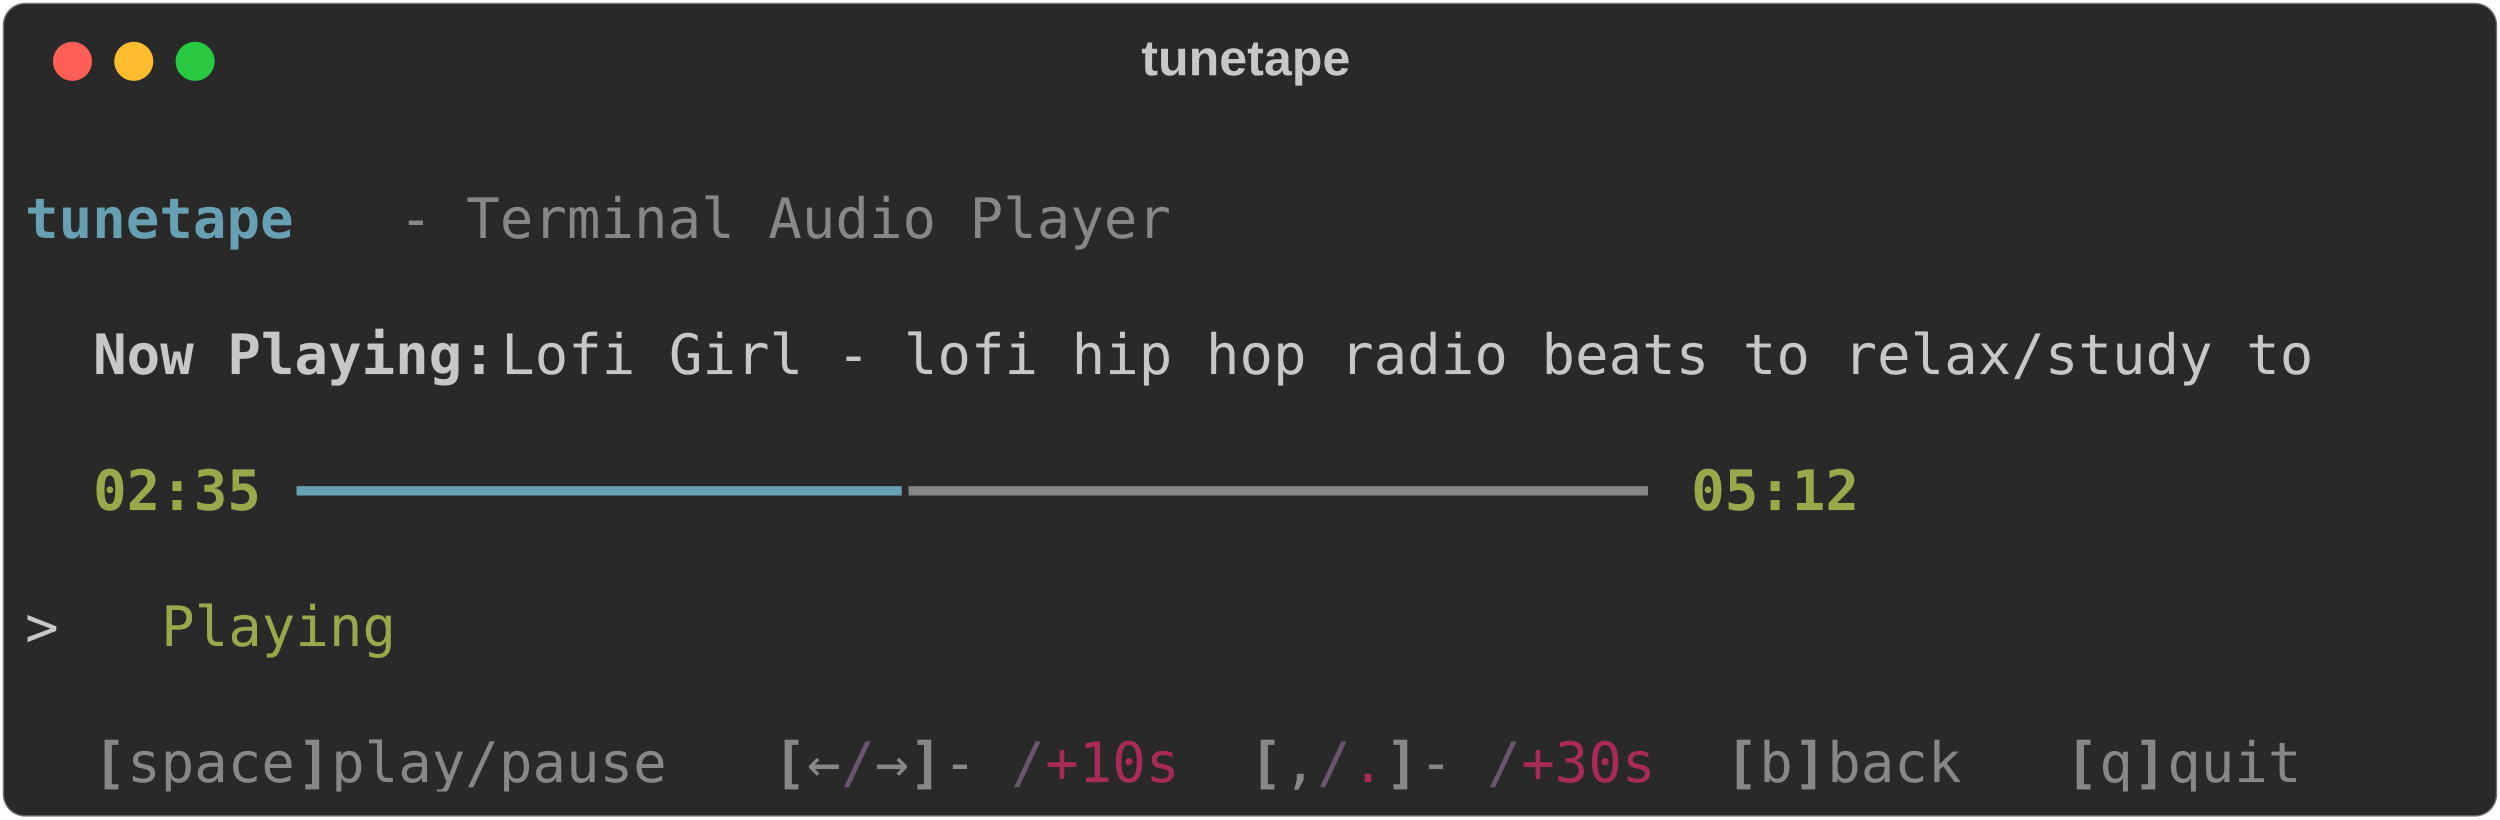
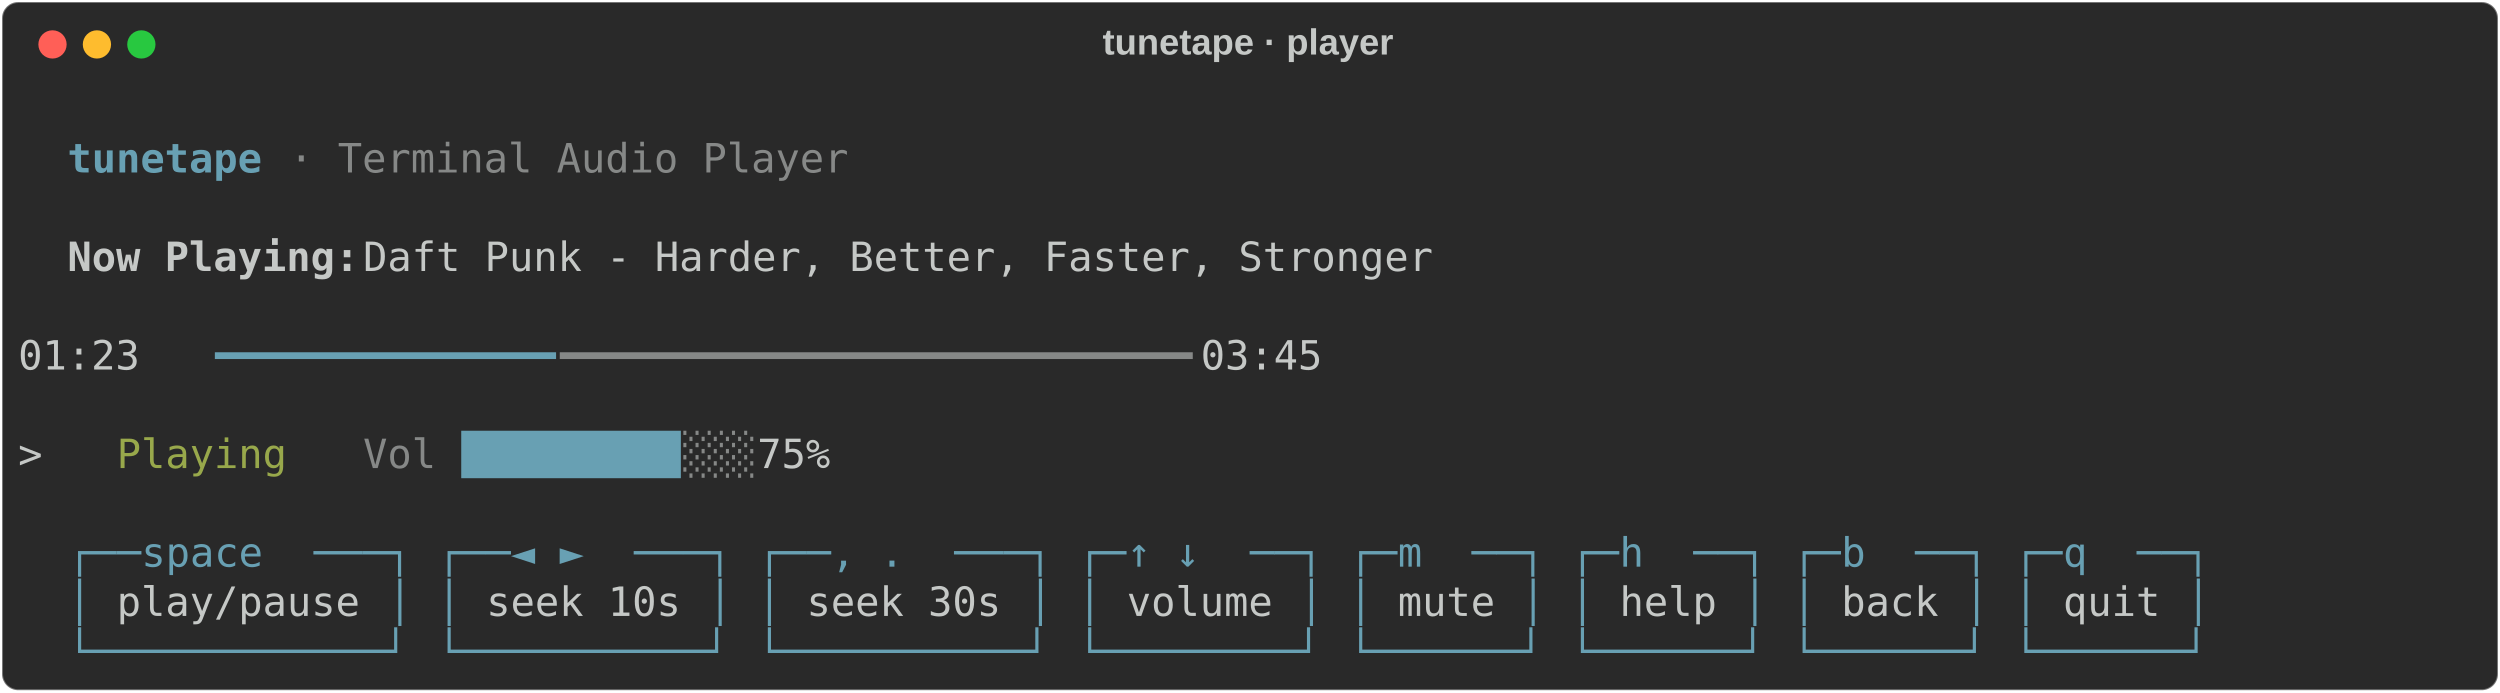
- <svg xmlns="http://www.w3.org/2000/svg" class="rich-terminal" viewBox="0 0 897 294.0">
+ <svg xmlns="http://www.w3.org/2000/svg" class="rich-terminal" viewBox="0 0 1238 342.8">
  <style>

    @font-face {
        font-family: "Fira Code";
        src: local("FiraCode-Regular"),
                url("https://cdnjs.cloudflare.com/ajax/libs/firacode/6.2.0/woff2/FiraCode-Regular.woff2") format("woff2"),
                url("https://cdnjs.cloudflare.com/ajax/libs/firacode/6.2.0/woff/FiraCode-Regular.woff") format("woff");
        font-style: normal;
        font-weight: 400;
    }
    @font-face {
        font-family: "Fira Code";
        src: local("FiraCode-Bold"),
                url("https://cdnjs.cloudflare.com/ajax/libs/firacode/6.2.0/woff2/FiraCode-Bold.woff2") format("woff2"),
                url("https://cdnjs.cloudflare.com/ajax/libs/firacode/6.2.0/woff/FiraCode-Bold.woff") format("woff");
        font-style: bold;
        font-weight: 700;
    }

-     .terminal-1990018978-matrix {
+     .terminal-4106168607-matrix {
        font-family: Fira Code, monospace;
        font-size: 20px;
        line-height: 24.4px;
        font-variant-east-asian: full-width;
    }

-     .terminal-1990018978-title {
+     .terminal-4106168607-title {
        font-size: 18px;
        font-weight: bold;
        font-family: arial;
    }

-     .terminal-1990018978-r1 { fill: #c5c8c6 }
- .terminal-1990018978-r2 { fill: #68a0b3;font-weight: bold }
- .terminal-1990018978-r3 { fill: #868887 }
- .terminal-1990018978-r4 { fill: #c5c8c6;font-weight: bold }
- .terminal-1990018978-r5 { fill: #98a84b;font-weight: bold }
- .terminal-1990018978-r6 { fill: #68a0b3 }
- .terminal-1990018978-r7 { fill: #98a84b }
- .terminal-1990018978-r8 { fill: #868887;font-weight: bold }
- .terminal-1990018978-r9 { fill: #6b546f }
- .terminal-1990018978-r10 { fill: #a92a59 }
+     .terminal-4106168607-r1 { fill: #c5c8c6 }
+ .terminal-4106168607-r2 { fill: #68a0b3;font-weight: bold }
+ .terminal-4106168607-r3 { fill: #868887 }
+ .terminal-4106168607-r4 { fill: #c5c8c6;font-weight: bold }
+ .terminal-4106168607-r5 { fill: #68a0b3 }
+ .terminal-4106168607-r6 { fill: #98a84b }
    </style>
  <defs>
-     <clipPath id="terminal-1990018978-clip-terminal">
-       <rect x="0" y="0" width="877.4" height="243.0" />
+     <clipPath id="terminal-4106168607-clip-terminal">
+       <rect x="0" y="0" width="1219.0" height="291.8" />
    </clipPath>
-     <clipPath id="terminal-1990018978-line-0">
-       <rect x="0" y="1.5" width="878.4" height="24.65" />
+     <clipPath id="terminal-4106168607-line-0">
+       <rect x="0" y="1.5" width="1220" height="24.65" />
    </clipPath>
-     <clipPath id="terminal-1990018978-line-1">
-       <rect x="0" y="25.9" width="878.4" height="24.65" />
+     <clipPath id="terminal-4106168607-line-1">
+       <rect x="0" y="25.9" width="1220" height="24.65" />
    </clipPath>
-     <clipPath id="terminal-1990018978-line-2">
-       <rect x="0" y="50.3" width="878.4" height="24.65" />
+     <clipPath id="terminal-4106168607-line-2">
+       <rect x="0" y="50.3" width="1220" height="24.65" />
    </clipPath>
-     <clipPath id="terminal-1990018978-line-3">
-       <rect x="0" y="74.7" width="878.4" height="24.65" />
+     <clipPath id="terminal-4106168607-line-3">
+       <rect x="0" y="74.7" width="1220" height="24.65" />
    </clipPath>
-     <clipPath id="terminal-1990018978-line-4">
-       <rect x="0" y="99.1" width="878.4" height="24.65" />
+     <clipPath id="terminal-4106168607-line-4">
+       <rect x="0" y="99.1" width="1220" height="24.65" />
    </clipPath>
-     <clipPath id="terminal-1990018978-line-5">
-       <rect x="0" y="123.5" width="878.4" height="24.65" />
+     <clipPath id="terminal-4106168607-line-5">
+       <rect x="0" y="123.5" width="1220" height="24.65" />
    </clipPath>
-     <clipPath id="terminal-1990018978-line-6">
-       <rect x="0" y="147.9" width="878.4" height="24.65" />
+     <clipPath id="terminal-4106168607-line-6">
+       <rect x="0" y="147.9" width="1220" height="24.65" />
    </clipPath>
-     <clipPath id="terminal-1990018978-line-7">
-       <rect x="0" y="172.3" width="878.4" height="24.65" />
+     <clipPath id="terminal-4106168607-line-7">
+       <rect x="0" y="172.3" width="1220" height="24.65" />
    </clipPath>
-     <clipPath id="terminal-1990018978-line-8">
-       <rect x="0" y="196.7" width="878.4" height="24.65" />
+     <clipPath id="terminal-4106168607-line-8">
+       <rect x="0" y="196.7" width="1220" height="24.65" />
+     </clipPath>
+     <clipPath id="terminal-4106168607-line-9">
+       <rect x="0" y="221.1" width="1220" height="24.65" />
+     </clipPath>
+     <clipPath id="terminal-4106168607-line-10">
+       <rect x="0" y="245.5" width="1220" height="24.65" />
    </clipPath>
  </defs>
-   <rect fill="#292929" stroke="rgba(255,255,255,0.35)" stroke-width="1" x="1" y="1" width="895" height="292" rx="8" />
-   <text class="terminal-1990018978-title" fill="#c5c8c6" text-anchor="middle" x="447" y="27">tunetape</text>
+   <rect fill="#292929" stroke="rgba(255,255,255,0.35)" stroke-width="1" x="1" y="1" width="1236" height="340.8" rx="8" />
+   <text class="terminal-4106168607-title" fill="#c5c8c6" text-anchor="middle" x="618" y="27">tunetape · player</text>
  <g transform="translate(26,22)">
    <circle cx="0" cy="0" r="7" fill="#ff5f57" />
    <circle cx="22" cy="0" r="7" fill="#febc2e" />
    <circle cx="44" cy="0" r="7" fill="#28c840" />
  </g>
-   <g transform="translate(9, 41)" clip-path="url(#terminal-1990018978-clip-terminal)">
-     <g class="terminal-1990018978-matrix">
-       <text class="terminal-1990018978-r1" x="878.4" y="20" textLength="12.2" clip-path="url(#terminal-1990018978-line-0)">
+   <g transform="translate(9, 41)" clip-path="url(#terminal-4106168607-clip-terminal)">
+     <g class="terminal-4106168607-matrix">
+       <text class="terminal-4106168607-r1" x="1220" y="20" textLength="12.2" clip-path="url(#terminal-4106168607-line-0)">
</text>
-       <text class="terminal-1990018978-r2" x="0" y="44.4" textLength="122" clip-path="url(#terminal-1990018978-line-1)">  tunetape</text>
-       <text class="terminal-1990018978-r3" x="134.2" y="44.4" textLength="280.6" clip-path="url(#terminal-1990018978-line-1)">- Terminal Audio Player</text>
-       <text class="terminal-1990018978-r1" x="878.4" y="44.4" textLength="12.2" clip-path="url(#terminal-1990018978-line-1)">
+       <text class="terminal-4106168607-r2" x="24.4" y="44.4" textLength="97.6" clip-path="url(#terminal-4106168607-line-1)">tunetape</text>
+       <text class="terminal-4106168607-r3" x="134.2" y="44.4" textLength="280.6" clip-path="url(#terminal-4106168607-line-1)">· Terminal Audio Player</text>
+       <text class="terminal-4106168607-r1" x="1220" y="44.4" textLength="12.2" clip-path="url(#terminal-4106168607-line-1)">
</text>
-       <text class="terminal-1990018978-r1" x="878.4" y="68.8" textLength="12.2" clip-path="url(#terminal-1990018978-line-2)">
+       <text class="terminal-4106168607-r1" x="1220" y="68.8" textLength="12.2" clip-path="url(#terminal-4106168607-line-2)">
</text>
-       <text class="terminal-1990018978-r4" x="24.4" y="93.2" textLength="146.4" clip-path="url(#terminal-1990018978-line-3)">Now Playing:</text>
-       <text class="terminal-1990018978-r1" x="170.8" y="93.2" textLength="671" clip-path="url(#terminal-1990018978-line-3)"> Lofi Girl - lofi hip hop radio beats to relax/study to</text>
-       <text class="terminal-1990018978-r1" x="878.4" y="93.2" textLength="12.2" clip-path="url(#terminal-1990018978-line-3)">
+       <text class="terminal-4106168607-r4" x="24.4" y="93.2" textLength="146.4" clip-path="url(#terminal-4106168607-line-3)">Now Playing:</text>
+       <text class="terminal-4106168607-r1" x="170.8" y="93.2" textLength="549" clip-path="url(#terminal-4106168607-line-3)"> Daft Punk - Harder, Better, Faster, Stronger</text>
+       <text class="terminal-4106168607-r1" x="1220" y="93.2" textLength="12.2" clip-path="url(#terminal-4106168607-line-3)">
</text>
-       <text class="terminal-1990018978-r1" x="878.4" y="117.6" textLength="12.2" clip-path="url(#terminal-1990018978-line-4)">
+       <text class="terminal-4106168607-r1" x="1220" y="117.6" textLength="12.2" clip-path="url(#terminal-4106168607-line-4)">
</text>
-       <text class="terminal-1990018978-r5" x="24.4" y="142" textLength="61" clip-path="url(#terminal-1990018978-line-5)">02:35</text>
-       <text class="terminal-1990018978-r6" x="97.6" y="142" textLength="219.6" clip-path="url(#terminal-1990018978-line-5)">━━━━━━━━━━━━━━━━━━</text>
-       <text class="terminal-1990018978-r3" x="317.2" y="142" textLength="268.4" clip-path="url(#terminal-1990018978-line-5)">━━━━━━━━━━━━━━━━━━━━━━</text>
-       <text class="terminal-1990018978-r5" x="597.8" y="142" textLength="61" clip-path="url(#terminal-1990018978-line-5)">05:12</text>
-       <text class="terminal-1990018978-r1" x="878.4" y="142" textLength="12.2" clip-path="url(#terminal-1990018978-line-5)">
+       <text class="terminal-4106168607-r1" x="0" y="142" textLength="97.6" clip-path="url(#terminal-4106168607-line-5)">  01:23 </text>
+       <text class="terminal-4106168607-r5" x="97.6" y="142" textLength="170.8" clip-path="url(#terminal-4106168607-line-5)">━━━━━━━━━━━━━━</text>
+       <text class="terminal-4106168607-r3" x="268.4" y="142" textLength="317.2" clip-path="url(#terminal-4106168607-line-5)">━━━━━━━━━━━━━━━━━━━━━━━━━━</text>
+       <text class="terminal-4106168607-r1" x="585.6" y="142" textLength="73.2" clip-path="url(#terminal-4106168607-line-5)"> 03:45</text>
+       <text class="terminal-4106168607-r1" x="1220" y="142" textLength="12.2" clip-path="url(#terminal-4106168607-line-5)">
</text>
-       <text class="terminal-1990018978-r1" x="878.4" y="166.4" textLength="12.2" clip-path="url(#terminal-1990018978-line-6)">
+       <text class="terminal-4106168607-r1" x="1220" y="166.4" textLength="12.2" clip-path="url(#terminal-4106168607-line-6)">
</text>
-       <text class="terminal-1990018978-r1" x="0" y="190.8" textLength="48.8" clip-path="url(#terminal-1990018978-line-7)">  &gt; </text>
-       <text class="terminal-1990018978-r7" x="48.8" y="190.8" textLength="85.4" clip-path="url(#terminal-1990018978-line-7)">Playing</text>
-       <text class="terminal-1990018978-r1" x="878.4" y="190.8" textLength="12.2" clip-path="url(#terminal-1990018978-line-7)">
+       <text class="terminal-4106168607-r1" x="0" y="190.8" textLength="48.8" clip-path="url(#terminal-4106168607-line-7)">  &gt; </text>
+       <text class="terminal-4106168607-r6" x="48.8" y="190.8" textLength="85.4" clip-path="url(#terminal-4106168607-line-7)">Playing</text>
+       <text class="terminal-4106168607-r3" x="170.8" y="190.8" textLength="36.6" clip-path="url(#terminal-4106168607-line-7)">Vol</text>
+       <text class="terminal-4106168607-r5" x="219.6" y="190.8" textLength="109.8" clip-path="url(#terminal-4106168607-line-7)">█████████</text>
+       <text class="terminal-4106168607-r3" x="329.4" y="190.8" textLength="36.6" clip-path="url(#terminal-4106168607-line-7)">░░░</text>
+       <text class="terminal-4106168607-r1" x="366" y="190.8" textLength="48.8" clip-path="url(#terminal-4106168607-line-7)"> 75%</text>
+       <text class="terminal-4106168607-r1" x="1220" y="190.8" textLength="12.2" clip-path="url(#terminal-4106168607-line-7)">
</text>
-       <text class="terminal-1990018978-r1" x="878.4" y="215.2" textLength="12.2" clip-path="url(#terminal-1990018978-line-8)">
+       <text class="terminal-4106168607-r1" x="1220" y="215.2" textLength="12.2" clip-path="url(#terminal-4106168607-line-8)">
</text>
-       <text class="terminal-1990018978-r8" x="24.4" y="239.6" textLength="12.2" clip-path="url(#terminal-1990018978-line-9)">[</text>
-       <text class="terminal-1990018978-r3" x="36.6" y="239.6" textLength="61" clip-path="url(#terminal-1990018978-line-9)">space</text>
-       <text class="terminal-1990018978-r8" x="97.6" y="239.6" textLength="12.2" clip-path="url(#terminal-1990018978-line-9)">]</text>
-       <text class="terminal-1990018978-r3" x="109.8" y="239.6" textLength="158.6" clip-path="url(#terminal-1990018978-line-9)"> play/pause  </text>
-       <text class="terminal-1990018978-r8" x="268.4" y="239.6" textLength="12.2" clip-path="url(#terminal-1990018978-line-9)">[</text>
-       <text class="terminal-1990018978-r3" x="280.6" y="239.6" textLength="12.2" clip-path="url(#terminal-1990018978-line-9)">←</text>
-       <text class="terminal-1990018978-r9" x="292.8" y="239.6" textLength="12.2" clip-path="url(#terminal-1990018978-line-9)">/</text>
-       <text class="terminal-1990018978-r3" x="305" y="239.6" textLength="12.2" clip-path="url(#terminal-1990018978-line-9)">→</text>
-       <text class="terminal-1990018978-r8" x="317.2" y="239.6" textLength="12.2" clip-path="url(#terminal-1990018978-line-9)">]</text>
-       <text class="terminal-1990018978-r3" x="329.4" y="239.6" textLength="24.4" clip-path="url(#terminal-1990018978-line-9)"> -</text>
-       <text class="terminal-1990018978-r9" x="353.8" y="239.6" textLength="12.2" clip-path="url(#terminal-1990018978-line-9)">/</text>
-       <text class="terminal-1990018978-r10" x="366" y="239.6" textLength="48.8" clip-path="url(#terminal-1990018978-line-9)">+10s</text>
-       <text class="terminal-1990018978-r8" x="439.2" y="239.6" textLength="12.2" clip-path="url(#terminal-1990018978-line-9)">[</text>
-       <text class="terminal-1990018978-r3" x="451.4" y="239.6" textLength="12.2" clip-path="url(#terminal-1990018978-line-9)">,</text>
-       <text class="terminal-1990018978-r9" x="463.6" y="239.6" textLength="12.2" clip-path="url(#terminal-1990018978-line-9)">/</text>
-       <text class="terminal-1990018978-r10" x="475.8" y="239.6" textLength="12.2" clip-path="url(#terminal-1990018978-line-9)">.</text>
-       <text class="terminal-1990018978-r8" x="488" y="239.6" textLength="12.2" clip-path="url(#terminal-1990018978-line-9)">]</text>
-       <text class="terminal-1990018978-r3" x="500.2" y="239.6" textLength="24.4" clip-path="url(#terminal-1990018978-line-9)"> -</text>
-       <text class="terminal-1990018978-r9" x="524.6" y="239.6" textLength="12.2" clip-path="url(#terminal-1990018978-line-9)">/</text>
-       <text class="terminal-1990018978-r10" x="536.8" y="239.6" textLength="48.8" clip-path="url(#terminal-1990018978-line-9)">+30s</text>
-       <text class="terminal-1990018978-r8" x="610" y="239.6" textLength="12.2" clip-path="url(#terminal-1990018978-line-9)">[</text>
-       <text class="terminal-1990018978-r3" x="622.2" y="239.6" textLength="12.2" clip-path="url(#terminal-1990018978-line-9)">b</text>
-       <text class="terminal-1990018978-r8" x="634.4" y="239.6" textLength="12.2" clip-path="url(#terminal-1990018978-line-9)">]</text>
-       <text class="terminal-1990018978-r3" x="646.6" y="239.6" textLength="85.4" clip-path="url(#terminal-1990018978-line-9)"> back  </text>
-       <text class="terminal-1990018978-r8" x="732" y="239.6" textLength="12.2" clip-path="url(#terminal-1990018978-line-9)">[</text>
-       <text class="terminal-1990018978-r3" x="744.2" y="239.6" textLength="12.2" clip-path="url(#terminal-1990018978-line-9)">q</text>
-       <text class="terminal-1990018978-r8" x="756.4" y="239.6" textLength="12.2" clip-path="url(#terminal-1990018978-line-9)">]</text>
-       <text class="terminal-1990018978-r3" x="768.6" y="239.6" textLength="61" clip-path="url(#terminal-1990018978-line-9)"> quit</text>
-       <text class="terminal-1990018978-r1" x="878.4" y="239.6" textLength="12.2" clip-path="url(#terminal-1990018978-line-9)">
+       <text class="terminal-4106168607-r5" x="24.4" y="239.6" textLength="24.4" clip-path="url(#terminal-4106168607-line-9)">┌─</text>
+       <text class="terminal-4106168607-r5" x="48.8" y="239.6" textLength="12.2" clip-path="url(#terminal-4106168607-line-9)">─</text>
+       <text class="terminal-4106168607-r5" x="61" y="239.6" textLength="85.4" clip-path="url(#terminal-4106168607-line-9)"> space </text>
+       <text class="terminal-4106168607-r5" x="146.4" y="239.6" textLength="24.4" clip-path="url(#terminal-4106168607-line-9)">──</text>
+       <text class="terminal-4106168607-r5" x="170.8" y="239.6" textLength="24.4" clip-path="url(#terminal-4106168607-line-9)">─┐</text>
+       <text class="terminal-4106168607-r5" x="207.4" y="239.6" textLength="24.4" clip-path="url(#terminal-4106168607-line-9)">┌─</text>
+       <text class="terminal-4106168607-r5" x="231.8" y="239.6" textLength="12.2" clip-path="url(#terminal-4106168607-line-9)">─</text>
+       <text class="terminal-4106168607-r5" x="244" y="239.6" textLength="61" clip-path="url(#terminal-4106168607-line-9)"> ◄ ► </text>
+       <text class="terminal-4106168607-r5" x="305" y="239.6" textLength="24.4" clip-path="url(#terminal-4106168607-line-9)">──</text>
+       <text class="terminal-4106168607-r5" x="329.4" y="239.6" textLength="24.4" clip-path="url(#terminal-4106168607-line-9)">─┐</text>
+       <text class="terminal-4106168607-r5" x="366" y="239.6" textLength="24.4" clip-path="url(#terminal-4106168607-line-9)">┌─</text>
+       <text class="terminal-4106168607-r5" x="390.4" y="239.6" textLength="12.2" clip-path="url(#terminal-4106168607-line-9)">─</text>
+       <text class="terminal-4106168607-r5" x="402.6" y="239.6" textLength="61" clip-path="url(#terminal-4106168607-line-9)"> , . </text>
+       <text class="terminal-4106168607-r5" x="463.6" y="239.6" textLength="24.4" clip-path="url(#terminal-4106168607-line-9)">──</text>
+       <text class="terminal-4106168607-r5" x="488" y="239.6" textLength="24.4" clip-path="url(#terminal-4106168607-line-9)">─┐</text>
+       <text class="terminal-4106168607-r5" x="524.6" y="239.6" textLength="24.4" clip-path="url(#terminal-4106168607-line-9)">┌─</text>
+       <text class="terminal-4106168607-r5" x="549" y="239.6" textLength="61" clip-path="url(#terminal-4106168607-line-9)"> ↑ ↓ </text>
+       <text class="terminal-4106168607-r5" x="610" y="239.6" textLength="12.2" clip-path="url(#terminal-4106168607-line-9)">─</text>
+       <text class="terminal-4106168607-r5" x="622.2" y="239.6" textLength="24.4" clip-path="url(#terminal-4106168607-line-9)">─┐</text>
+       <text class="terminal-4106168607-r5" x="658.8" y="239.6" textLength="24.4" clip-path="url(#terminal-4106168607-line-9)">┌─</text>
+       <text class="terminal-4106168607-r5" x="683.2" y="239.6" textLength="36.6" clip-path="url(#terminal-4106168607-line-9)"> m </text>
+       <text class="terminal-4106168607-r5" x="719.8" y="239.6" textLength="12.2" clip-path="url(#terminal-4106168607-line-9)">─</text>
+       <text class="terminal-4106168607-r5" x="732" y="239.6" textLength="24.4" clip-path="url(#terminal-4106168607-line-9)">─┐</text>
+       <text class="terminal-4106168607-r5" x="768.6" y="239.6" textLength="24.4" clip-path="url(#terminal-4106168607-line-9)">┌─</text>
+       <text class="terminal-4106168607-r5" x="793" y="239.6" textLength="36.6" clip-path="url(#terminal-4106168607-line-9)"> h </text>
+       <text class="terminal-4106168607-r5" x="829.6" y="239.6" textLength="12.2" clip-path="url(#terminal-4106168607-line-9)">─</text>
+       <text class="terminal-4106168607-r5" x="841.8" y="239.6" textLength="24.4" clip-path="url(#terminal-4106168607-line-9)">─┐</text>
+       <text class="terminal-4106168607-r5" x="878.4" y="239.6" textLength="24.4" clip-path="url(#terminal-4106168607-line-9)">┌─</text>
+       <text class="terminal-4106168607-r5" x="902.8" y="239.6" textLength="36.6" clip-path="url(#terminal-4106168607-line-9)"> b </text>
+       <text class="terminal-4106168607-r5" x="939.4" y="239.6" textLength="12.2" clip-path="url(#terminal-4106168607-line-9)">─</text>
+       <text class="terminal-4106168607-r5" x="951.6" y="239.6" textLength="24.4" clip-path="url(#terminal-4106168607-line-9)">─┐</text>
+       <text class="terminal-4106168607-r5" x="988.2" y="239.6" textLength="24.4" clip-path="url(#terminal-4106168607-line-9)">┌─</text>
+       <text class="terminal-4106168607-r5" x="1012.6" y="239.6" textLength="36.6" clip-path="url(#terminal-4106168607-line-9)"> q </text>
+       <text class="terminal-4106168607-r5" x="1049.2" y="239.6" textLength="12.2" clip-path="url(#terminal-4106168607-line-9)">─</text>
+       <text class="terminal-4106168607-r5" x="1061.4" y="239.6" textLength="24.4" clip-path="url(#terminal-4106168607-line-9)">─┐</text>
+       <text class="terminal-4106168607-r1" x="1220" y="239.6" textLength="12.2" clip-path="url(#terminal-4106168607-line-9)">
+ </text>
+       <text class="terminal-4106168607-r5" x="24.4" y="264" textLength="12.2" clip-path="url(#terminal-4106168607-line-10)">│</text>
+       <text class="terminal-4106168607-r1" x="48.8" y="264" textLength="122" clip-path="url(#terminal-4106168607-line-10)">play/pause</text>
+       <text class="terminal-4106168607-r5" x="183" y="264" textLength="12.2" clip-path="url(#terminal-4106168607-line-10)">│</text>
+       <text class="terminal-4106168607-r5" x="207.4" y="264" textLength="12.2" clip-path="url(#terminal-4106168607-line-10)">│</text>
+       <text class="terminal-4106168607-r1" x="231.8" y="264" textLength="97.6" clip-path="url(#terminal-4106168607-line-10)">seek 10s</text>
+       <text class="terminal-4106168607-r5" x="341.6" y="264" textLength="12.2" clip-path="url(#terminal-4106168607-line-10)">│</text>
+       <text class="terminal-4106168607-r5" x="366" y="264" textLength="12.2" clip-path="url(#terminal-4106168607-line-10)">│</text>
+       <text class="terminal-4106168607-r1" x="390.4" y="264" textLength="97.6" clip-path="url(#terminal-4106168607-line-10)">seek 30s</text>
+       <text class="terminal-4106168607-r5" x="500.2" y="264" textLength="12.2" clip-path="url(#terminal-4106168607-line-10)">│</text>
+       <text class="terminal-4106168607-r5" x="524.6" y="264" textLength="12.2" clip-path="url(#terminal-4106168607-line-10)">│</text>
+       <text class="terminal-4106168607-r1" x="549" y="264" textLength="73.2" clip-path="url(#terminal-4106168607-line-10)">volume</text>
+       <text class="terminal-4106168607-r5" x="634.4" y="264" textLength="12.2" clip-path="url(#terminal-4106168607-line-10)">│</text>
+       <text class="terminal-4106168607-r5" x="658.8" y="264" textLength="12.2" clip-path="url(#terminal-4106168607-line-10)">│</text>
+       <text class="terminal-4106168607-r1" x="683.2" y="264" textLength="48.8" clip-path="url(#terminal-4106168607-line-10)">mute</text>
+       <text class="terminal-4106168607-r5" x="744.2" y="264" textLength="12.2" clip-path="url(#terminal-4106168607-line-10)">│</text>
+       <text class="terminal-4106168607-r5" x="768.6" y="264" textLength="12.2" clip-path="url(#terminal-4106168607-line-10)">│</text>
+       <text class="terminal-4106168607-r1" x="793" y="264" textLength="48.8" clip-path="url(#terminal-4106168607-line-10)">help</text>
+       <text class="terminal-4106168607-r5" x="854" y="264" textLength="12.2" clip-path="url(#terminal-4106168607-line-10)">│</text>
+       <text class="terminal-4106168607-r5" x="878.4" y="264" textLength="12.2" clip-path="url(#terminal-4106168607-line-10)">│</text>
+       <text class="terminal-4106168607-r1" x="902.8" y="264" textLength="48.8" clip-path="url(#terminal-4106168607-line-10)">back</text>
+       <text class="terminal-4106168607-r5" x="963.8" y="264" textLength="12.2" clip-path="url(#terminal-4106168607-line-10)">│</text>
+       <text class="terminal-4106168607-r5" x="988.2" y="264" textLength="12.2" clip-path="url(#terminal-4106168607-line-10)">│</text>
+       <text class="terminal-4106168607-r1" x="1012.6" y="264" textLength="48.8" clip-path="url(#terminal-4106168607-line-10)">quit</text>
+       <text class="terminal-4106168607-r5" x="1073.6" y="264" textLength="12.2" clip-path="url(#terminal-4106168607-line-10)">│</text>
+       <text class="terminal-4106168607-r1" x="1220" y="264" textLength="12.2" clip-path="url(#terminal-4106168607-line-10)">
+ </text>
+       <text class="terminal-4106168607-r5" x="24.4" y="288.4" textLength="170.8" clip-path="url(#terminal-4106168607-line-11)">└────────────┘</text>
+       <text class="terminal-4106168607-r5" x="207.4" y="288.4" textLength="146.4" clip-path="url(#terminal-4106168607-line-11)">└──────────┘</text>
+       <text class="terminal-4106168607-r5" x="366" y="288.4" textLength="146.4" clip-path="url(#terminal-4106168607-line-11)">└──────────┘</text>
+       <text class="terminal-4106168607-r5" x="524.6" y="288.4" textLength="122" clip-path="url(#terminal-4106168607-line-11)">└────────┘</text>
+       <text class="terminal-4106168607-r5" x="658.8" y="288.4" textLength="97.6" clip-path="url(#terminal-4106168607-line-11)">└──────┘</text>
+       <text class="terminal-4106168607-r5" x="768.6" y="288.4" textLength="97.6" clip-path="url(#terminal-4106168607-line-11)">└──────┘</text>
+       <text class="terminal-4106168607-r5" x="878.4" y="288.4" textLength="97.6" clip-path="url(#terminal-4106168607-line-11)">└──────┘</text>
+       <text class="terminal-4106168607-r5" x="988.2" y="288.4" textLength="97.6" clip-path="url(#terminal-4106168607-line-11)">└──────┘</text>
+       <text class="terminal-4106168607-r1" x="1220" y="288.4" textLength="12.2" clip-path="url(#terminal-4106168607-line-11)">
</text>
    </g>
  </g>
</svg>
